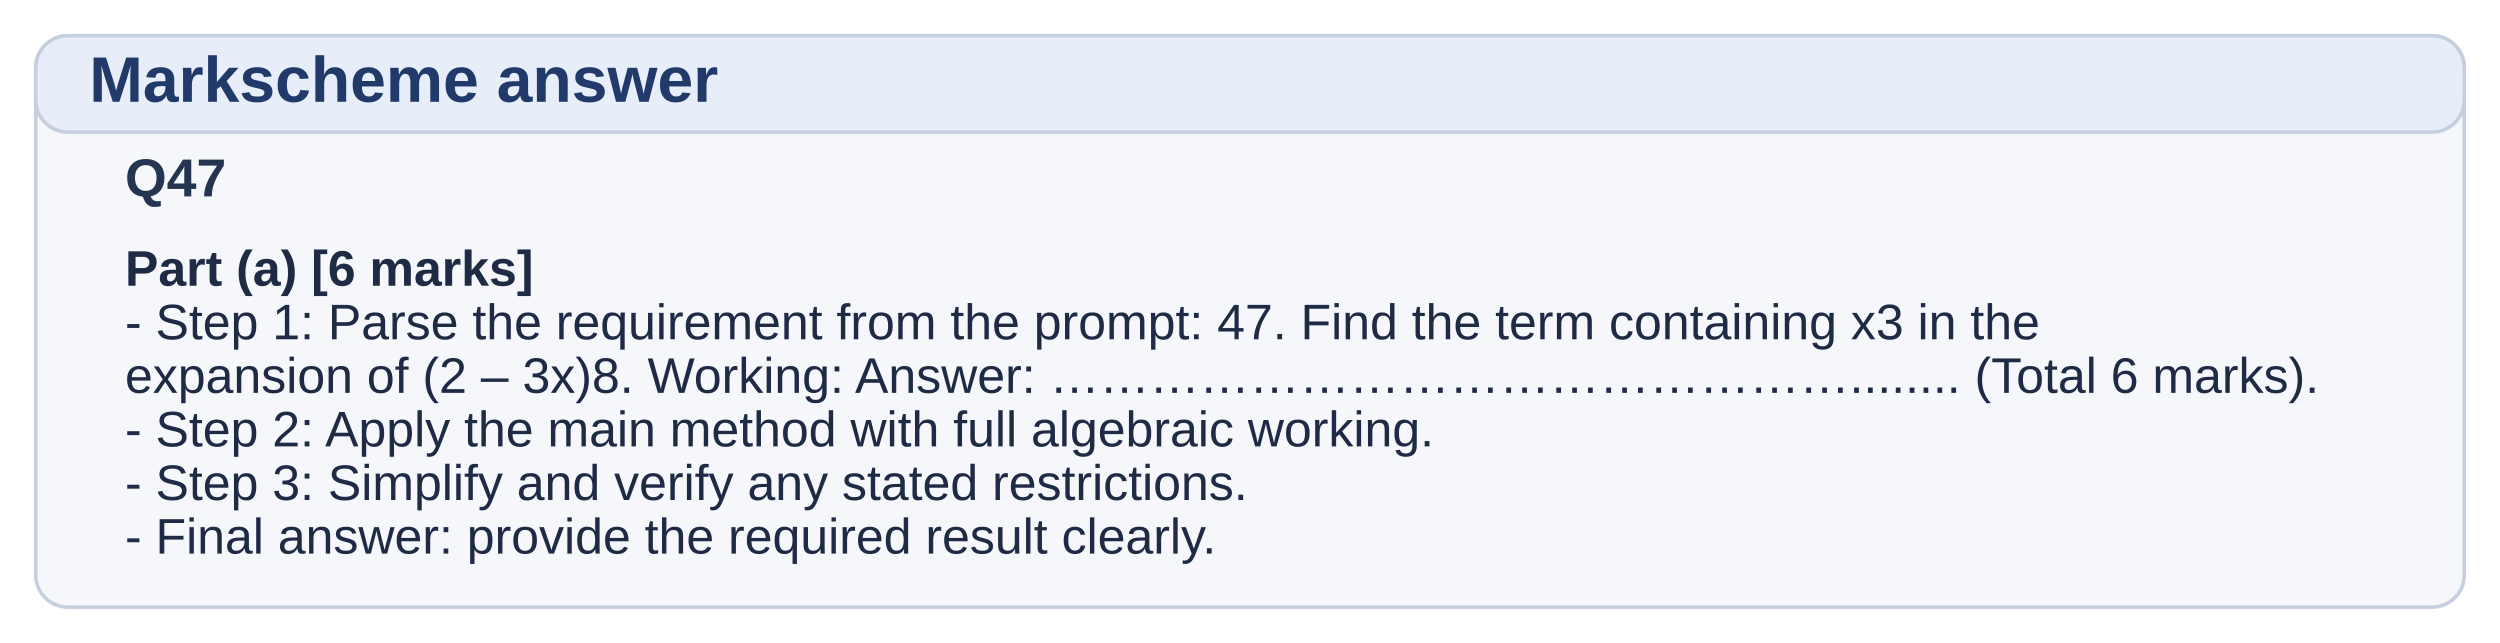
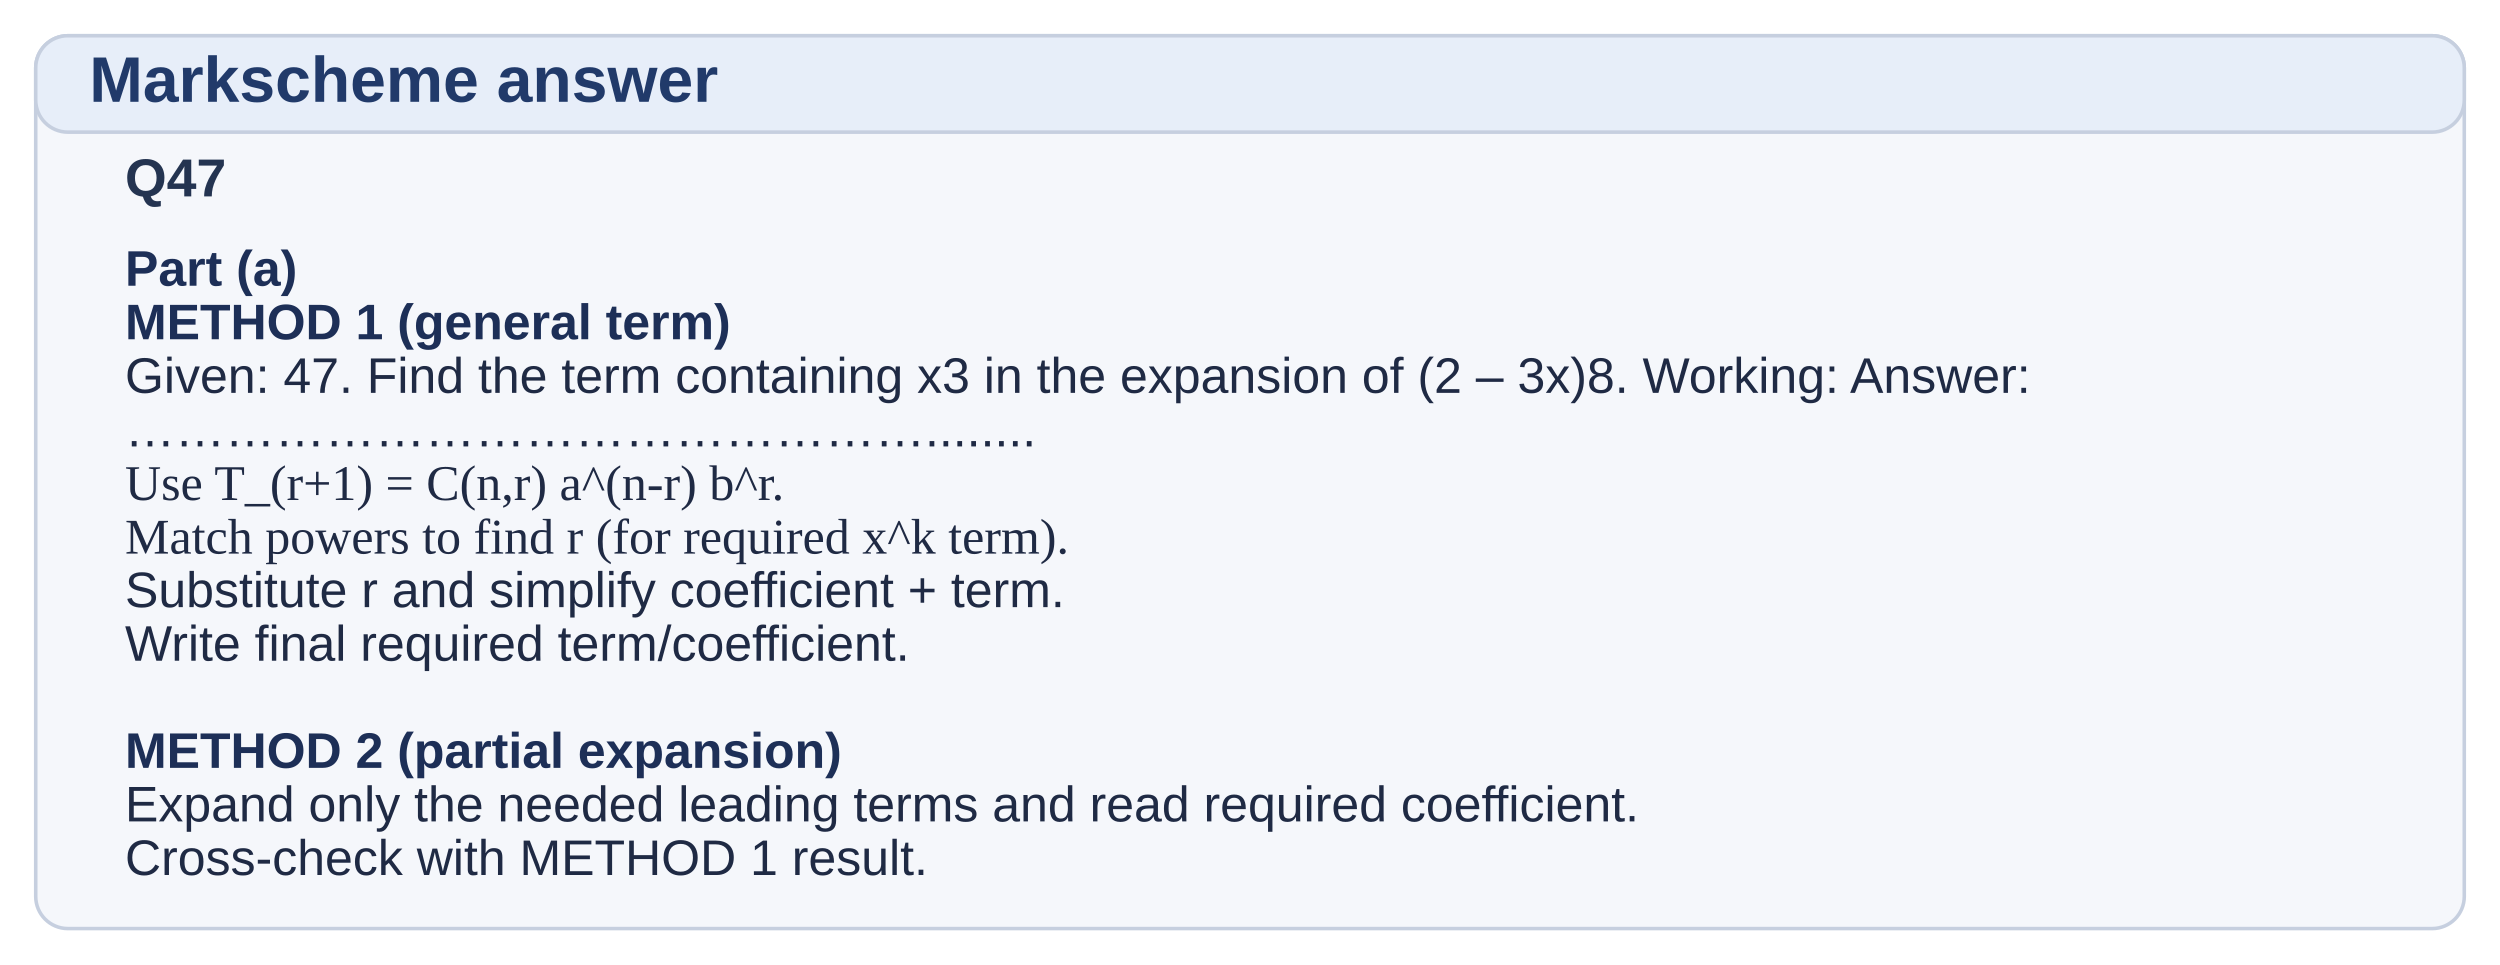
- <svg xmlns="http://www.w3.org/2000/svg" width="1400" height="360" viewBox="0 0 1400 360">
-   <rect x="20" y="20" width="1360" height="320" rx="18" ry="18" fill="#f5f7fb" stroke="#c6cfdf" stroke-width="2" />
+ <svg xmlns="http://www.w3.org/2000/svg" width="1400" height="540" viewBox="0 0 1400 540">
+   <rect x="20" y="20" width="1360" height="500" rx="18" ry="18" fill="#f5f7fb" stroke="#c6cfdf" stroke-width="2" />
  <rect x="20" y="20" width="1360" height="54" rx="18" ry="18" fill="#e7eef9" stroke="#c6cfdf" stroke-width="2" />
  <text x="50" y="57" font-family="Arial, Helvetica, sans-serif" font-size="36" font-weight="700" fill="#213a6a">Markscheme answer</text>
  <text x="70" y="110" font-family="Arial, Helvetica, sans-serif" font-size="30" font-weight="700" fill="#243451">Q47</text>
-   <text x="70" y="160" font-family="Arial, Helvetica, sans-serif" font-size="28" font-weight="700" fill="#1f2a44">Part (a) [6 marks]</text>
-   <text x="70" y="190" font-family="Arial, Helvetica, sans-serif" font-size="28" font-weight="500" fill="#1f2a44">- Step 1: Parse the requirement from the prompt: 47. Find the term containing x3 in the</text>
-   <text x="70" y="220" font-family="Arial, Helvetica, sans-serif" font-size="28" font-weight="500" fill="#1f2a44">expansion of (2 – 3x)8. Working: Answer: …………………………………………........ (Total 6 marks).</text>
-   <text x="70" y="250" font-family="Arial, Helvetica, sans-serif" font-size="28" font-weight="500" fill="#1f2a44">- Step 2: Apply the main method with full algebraic working.</text>
-   <text x="70" y="280" font-family="Arial, Helvetica, sans-serif" font-size="28" font-weight="500" fill="#1f2a44">- Step 3: Simplify and verify any stated restrictions.</text>
-   <text x="70" y="310" font-family="Arial, Helvetica, sans-serif" font-size="28" font-weight="500" fill="#1f2a44">- Final answer: provide the required result clearly.</text>
+   <text x="70" y="160" font-family="Arial, Helvetica, sans-serif" font-size="28" font-weight="700" fill="#1d2f57">Part (a)</text>
+   <text x="70" y="190" font-family="Arial, Helvetica, sans-serif" font-size="28" font-weight="700" fill="#1d2f57">METHOD 1 (general term)</text>
+   <text x="70" y="220" font-family="Arial, Helvetica, sans-serif" font-size="28" font-weight="500" fill="#1f2a44">Given: 47. Find the term containing x3 in the expansion of (2 – 3x)8. Working: Answer:</text>
+   <text x="70" y="250" font-family="Arial, Helvetica, sans-serif" font-size="28" font-weight="500" fill="#1f2a44">…………………………………………........</text>
+   <text x="70" y="280" font-family="Cambria Math, STIX Two Math, Times New Roman, serif" font-size="28" font-weight="500" fill="#1f2a44">Use T_(r+1) = C(n,r) a^(n-r) b^r.</text>
+   <text x="70" y="310" font-family="Cambria Math, STIX Two Math, Times New Roman, serif" font-size="28" font-weight="500" fill="#1f2a44">Match powers to find r (for required x^k term).</text>
+   <text x="70" y="340" font-family="Arial, Helvetica, sans-serif" font-size="28" font-weight="500" fill="#1f2a44">Substitute r and simplify coefficient + term.</text>
+   <text x="70" y="370" font-family="Arial, Helvetica, sans-serif" font-size="28" font-weight="500" fill="#1f2a44">Write final required term/coefficient.</text>
+   <text x="70" y="400" font-family="Arial, Helvetica, sans-serif" font-size="28" font-weight="500" fill="#1f2a44"> </text>
+   <text x="70" y="430" font-family="Arial, Helvetica, sans-serif" font-size="28" font-weight="700" fill="#1d2f57">METHOD 2 (partial expansion)</text>
+   <text x="70" y="460" font-family="Arial, Helvetica, sans-serif" font-size="28" font-weight="500" fill="#1f2a44">Expand only the needed leading terms and read required coefficient.</text>
+   <text x="70" y="490" font-family="Arial, Helvetica, sans-serif" font-size="28" font-weight="500" fill="#1f2a44">Cross-check with METHOD 1 result.</text>
</svg>
